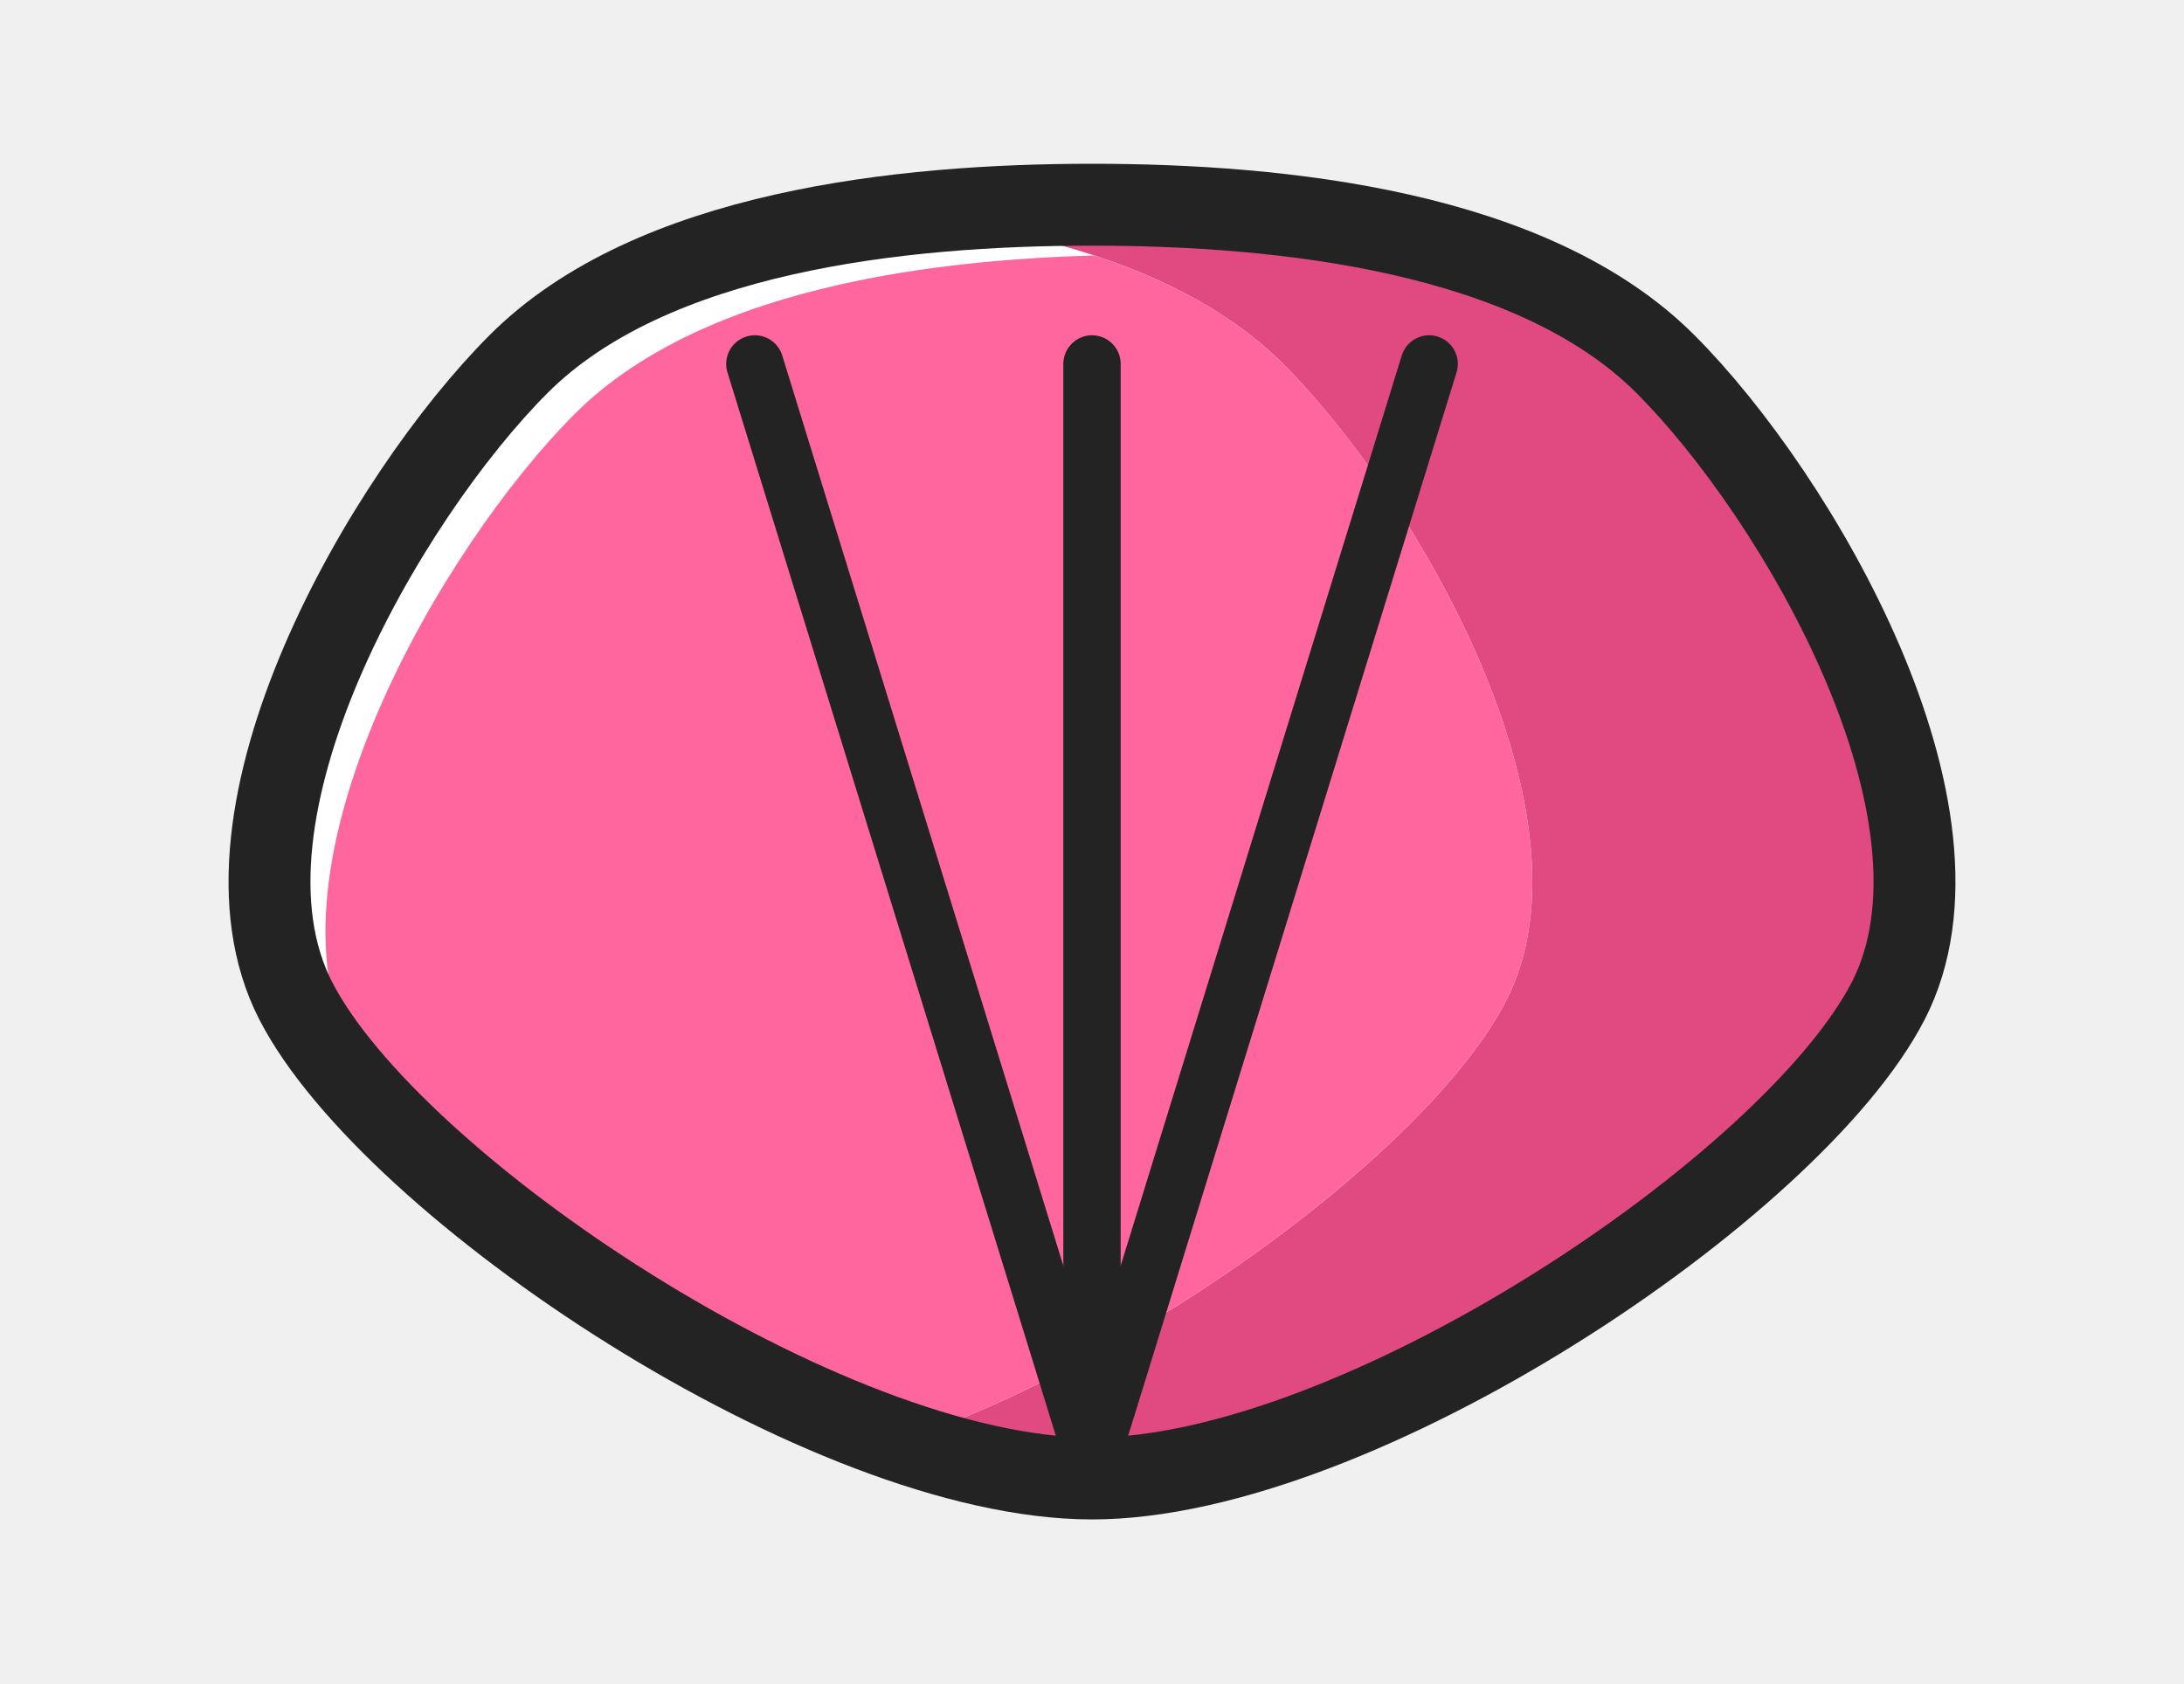
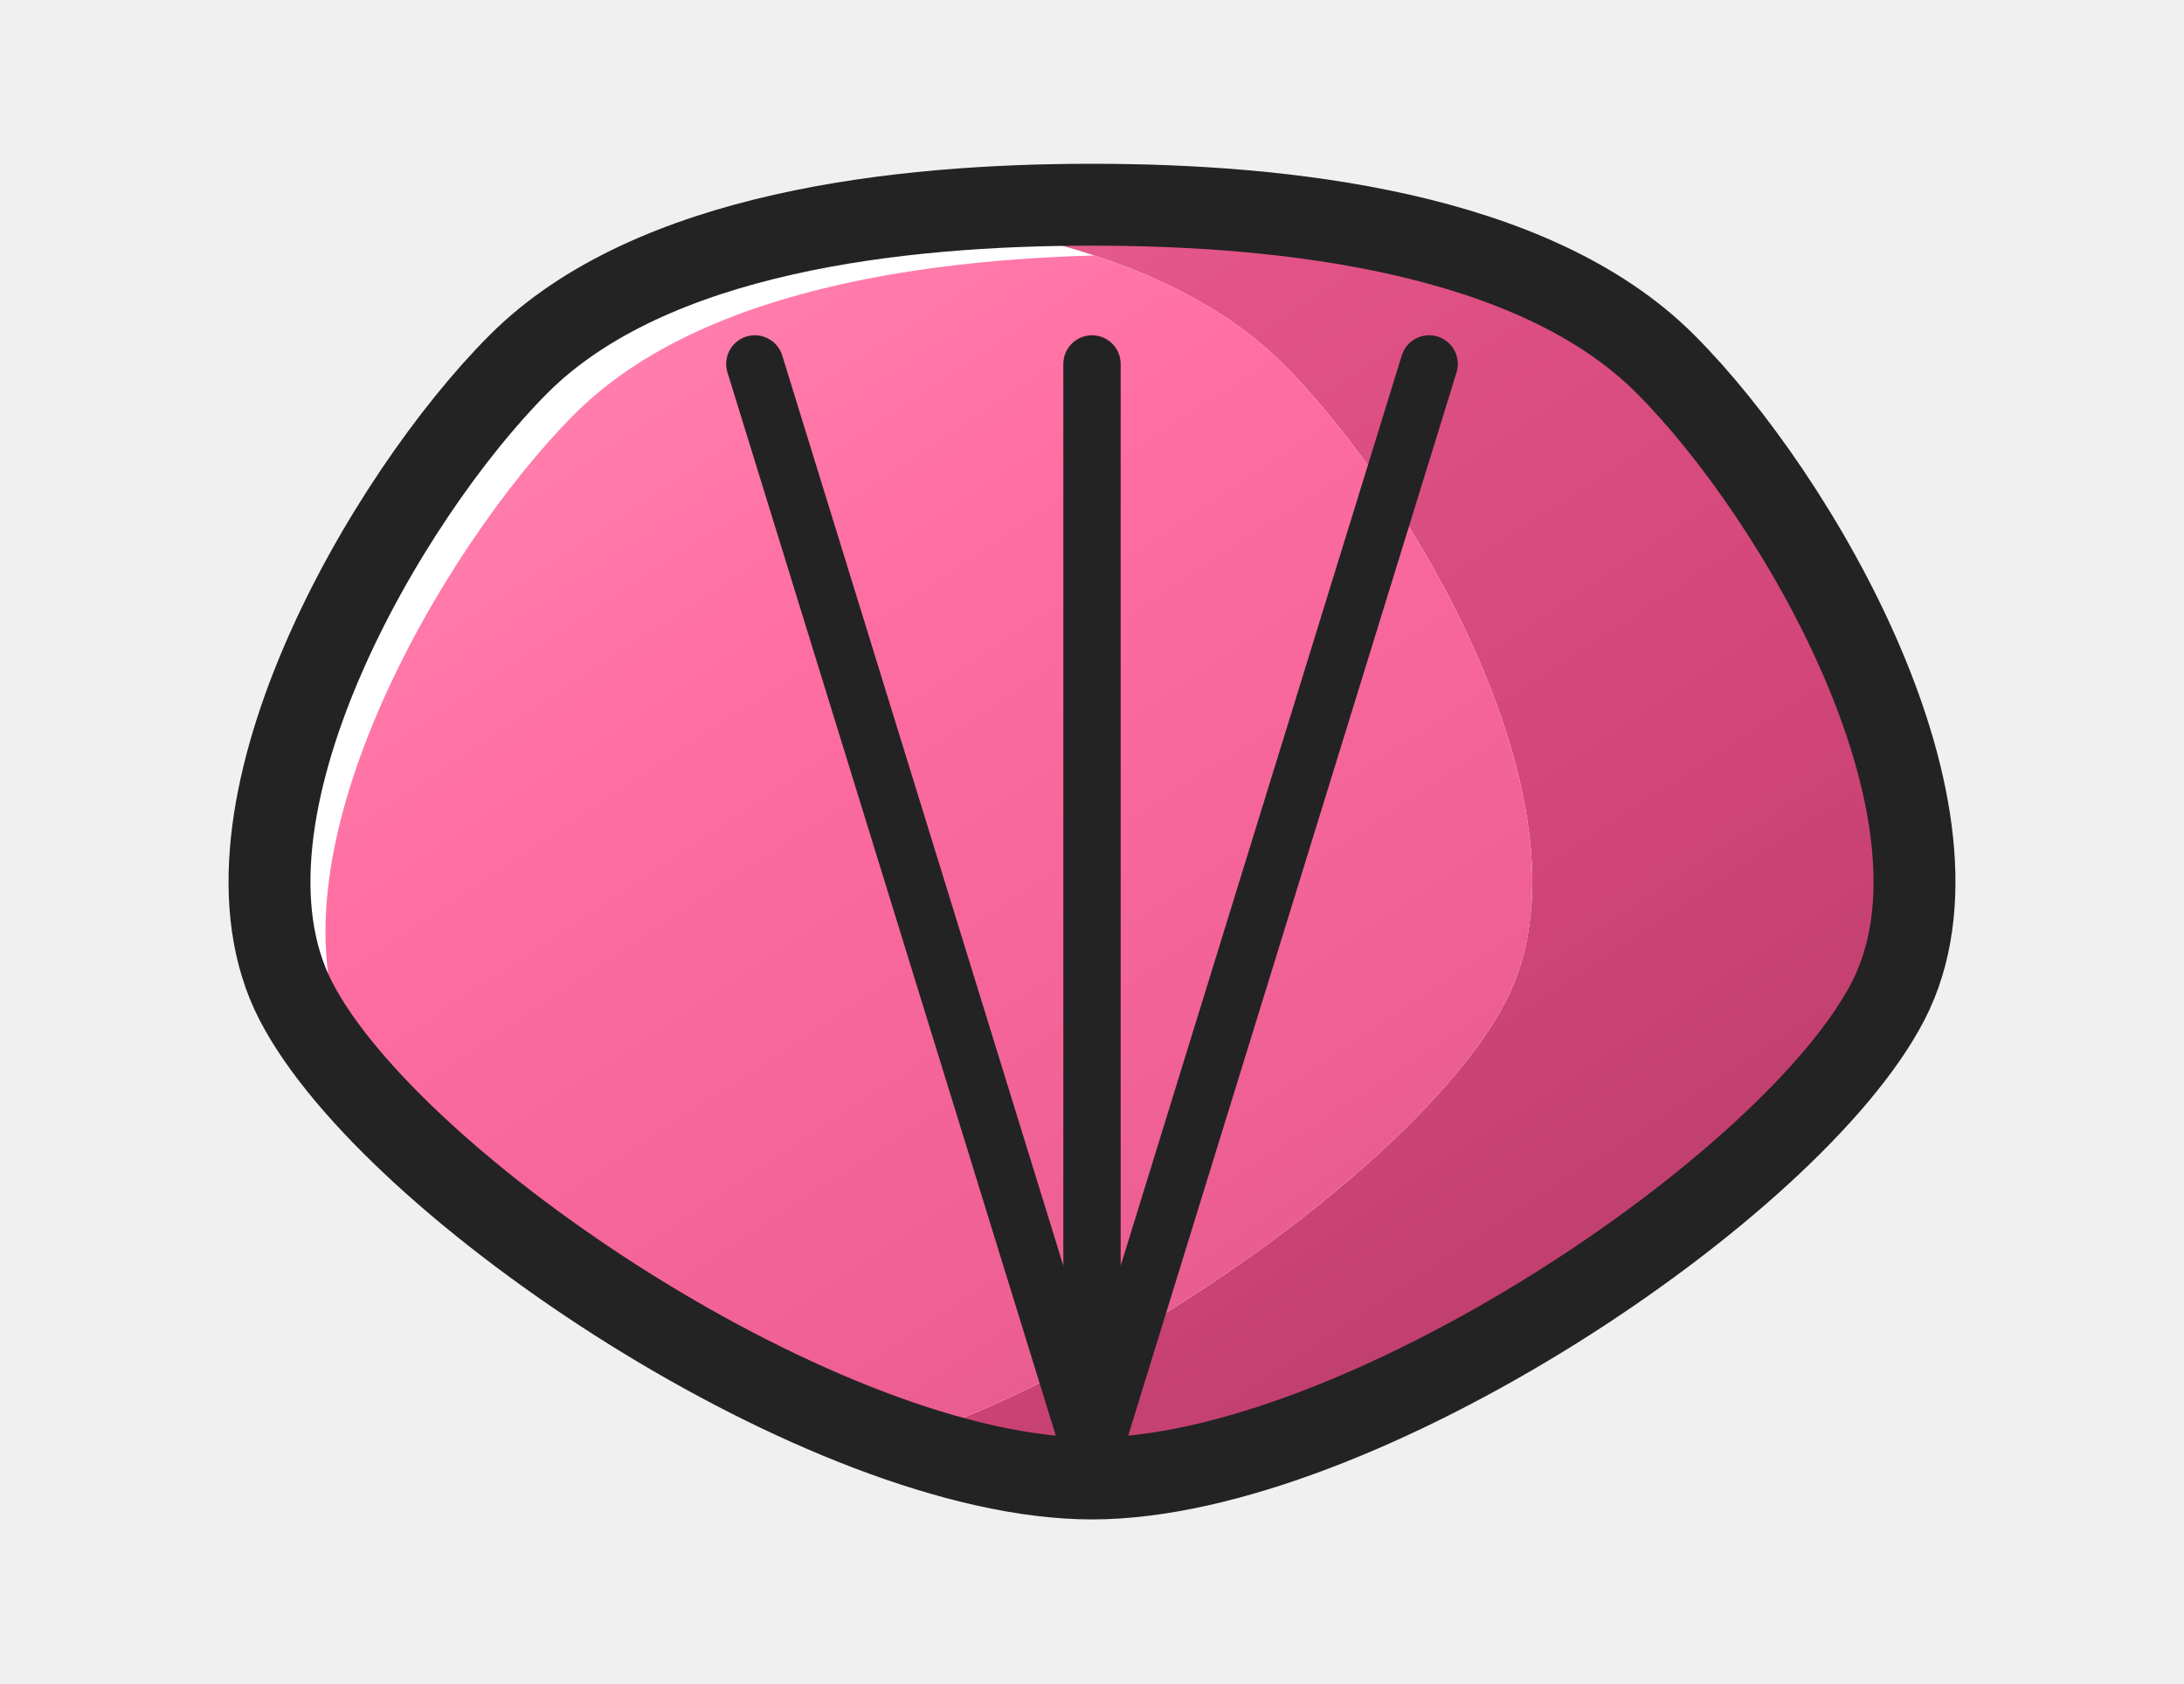
- <svg xmlns="http://www.w3.org/2000/svg" width="48" height="37" viewBox="-24 -29 48 37">
+ <svg xmlns="http://www.w3.org/2000/svg" width="48" height="37" viewBox="-24 -29 48 37" data-detail="1">
  <defs>
    <clipPath id="clip-5-6385" clipPathUnits="userSpaceOnUse">
      <path d="M -17.5 -7 C -19.599 -11.082 -15.513 -18.087 -12.6 -21 C -9.687 -23.913 -4.2 -24.5 0 -24.5 C 4.2 -24.5 9.687 -23.913 12.6 -21 C 15.513 -18.087 19.599 -11.082 17.5 -7 C 15.401 -2.918 5.83 3.5 0 3.5 C -5.83 3.5 -15.401 -2.918 -17.5 -7 Z" transform="matrix(1 0 0 1 0 0)" />
    </clipPath>
    <clipPath id="clip-5-6386" clipPathUnits="userSpaceOnUse">
      <path d="M -17.5 -7 C -19.599 -11.082 -15.513 -18.087 -12.6 -21 C -9.687 -23.913 -4.2 -24.5 0 -24.5 C 4.2 -24.5 9.687 -23.913 12.6 -21 C 15.513 -18.087 19.599 -11.082 17.5 -7 C 15.401 -2.918 5.83 3.5 0 3.5 C -5.83 3.5 -15.401 -2.918 -17.5 -7 Z" transform="matrix(1 0 0 1 -8.4 0)" />
    </clipPath>
+     <linearGradient id="light-f8ffbfb1" x1="0%" y1="0%" x2="85%" y2="100%">
+       <stop offset="0%" stop-color="#e7749d" />
+       <stop offset="32%" stop-color="#e25487" />
+       <stop offset="68%" stop-color="#d14578" />
+       <stop offset="100%" stop-color="#b53c68" />
+     </linearGradient>
+     <linearGradient id="light-230bf4e4" x1="0%" y1="0%" x2="85%" y2="100%">
+       <stop offset="0%" stop-color="#ff89b4" />
+       <stop offset="32%" stop-color="#ff6ea2" />
+       <stop offset="68%" stop-color="#ee5f93" />
+       <stop offset="100%" stop-color="#cf537f" />
+     </linearGradient>
  </defs>
  <g data-name="Scallop shell" opacity="1">
-     <path d="M -17.5 -7 C -19.599 -11.082 -15.513 -18.087 -12.6 -21 C -9.687 -23.913 -4.2 -24.5 0 -24.5 C 4.2 -24.5 9.687 -23.913 12.6 -21 C 15.513 -18.087 19.599 -11.082 17.5 -7 C 15.401 -2.918 5.83 3.5 0 3.5 C -5.83 3.5 -15.401 -2.918 -17.5 -7 Z" transform="matrix(1 0 0 1 0 0)" fill="#e04a80" fill-opacity="1" />
+     <path d="M -17.5 -7 C -19.599 -11.082 -15.513 -18.087 -12.6 -21 C -9.687 -23.913 -4.2 -24.5 0 -24.5 C 4.2 -24.5 9.687 -23.913 12.6 -21 C 15.513 -18.087 19.599 -11.082 17.5 -7 C 15.401 -2.918 5.83 3.5 0 3.5 C -5.83 3.5 -15.401 -2.918 -17.5 -7 Z" transform="matrix(1 0 0 1 0 0)" fill="url(#light-f8ffbfb1)" fill-opacity="1" />
  </g>
  <g data-name="Scallop shell Shine" opacity="1">
    <g clip-path="url(#clip-5-6385)">
      <path d="M -17.5 -7 C -19.599 -11.082 -15.513 -18.087 -12.6 -21 C -9.687 -23.913 -4.2 -24.5 0 -24.5 C 4.2 -24.5 9.687 -23.913 12.6 -21 C 15.513 -18.087 19.599 -11.082 17.5 -7 C 15.401 -2.918 5.83 3.5 0 3.5 C -5.83 3.5 -15.401 -2.918 -17.5 -7 Z" transform="matrix(1 0 0 1 -8.4 0)" fill="#ffffff" fill-opacity="1" />
    </g>
  </g>
  <g data-name="Scallop shell Lit" opacity="1">
    <g clip-path="url(#clip-5-6385)">
      <g clip-path="url(#clip-5-6386)">
-         <path d="M -17.5 -7 C -19.599 -11.082 -15.513 -18.087 -12.6 -21 C -9.687 -23.913 -4.2 -24.5 0 -24.5 C 4.2 -24.5 9.687 -23.913 12.6 -21 C 15.513 -18.087 19.599 -11.082 17.5 -7 C 15.401 -2.918 5.83 3.5 0 3.5 C -5.83 3.5 -15.401 -2.918 -17.5 -7 Z" transform="matrix(1 0 0 1 1.23 1.1)" fill="#ff669d" fill-opacity="1" />
+         <path d="M -17.5 -7 C -19.599 -11.082 -15.513 -18.087 -12.6 -21 C -9.687 -23.913 -4.2 -24.5 0 -24.5 C 4.2 -24.5 9.687 -23.913 12.6 -21 C 15.513 -18.087 19.599 -11.082 17.5 -7 C 15.401 -2.918 5.83 3.5 0 3.5 C -5.83 3.5 -15.401 -2.918 -17.5 -7 Z" transform="matrix(1 0 0 1 1.23 1.1)" fill="url(#light-230bf4e4)" fill-opacity="1" />
      </g>
    </g>
  </g>
  <g data-name="Scallop shell Ink" opacity="1">
    <path d="M -17.5 -7 C -19.599 -11.082 -15.513 -18.087 -12.6 -21 C -9.687 -23.913 -4.2 -24.5 0 -24.5 C 4.2 -24.5 9.687 -23.913 12.6 -21 C 15.513 -18.087 19.599 -11.082 17.5 -7 C 15.401 -2.918 5.83 3.5 0 3.5 C -5.83 3.5 -15.401 -2.918 -17.5 -7 Z" transform="matrix(1 0 0 1 0 0)" fill="none" stroke="#232323" stroke-opacity="1" stroke-width="1.8" stroke-linecap="round" stroke-linejoin="round" />
  </g>
  <g data-name="Shell rib" opacity="1">
    <path d="M 0 3 L 7.41 -21" transform="matrix(1 0 0 1 0 0)" fill="none" stroke="#232323" stroke-opacity="1" stroke-width="1.26" stroke-linecap="round" stroke-linejoin="round" />
  </g>
  <g data-name="Shell rib" opacity="1">
    <path d="M 0 3 L 0 -21" transform="matrix(1 0 0 1 0 0)" fill="none" stroke="#232323" stroke-opacity="1" stroke-width="1.26" stroke-linecap="round" stroke-linejoin="round" />
  </g>
  <g data-name="Shell rib" opacity="1">
    <path d="M 0 3 L -7.41 -21" transform="matrix(1 0 0 1 0 0)" fill="none" stroke="#232323" stroke-opacity="1" stroke-width="1.26" stroke-linecap="round" stroke-linejoin="round" />
  </g>
</svg>
